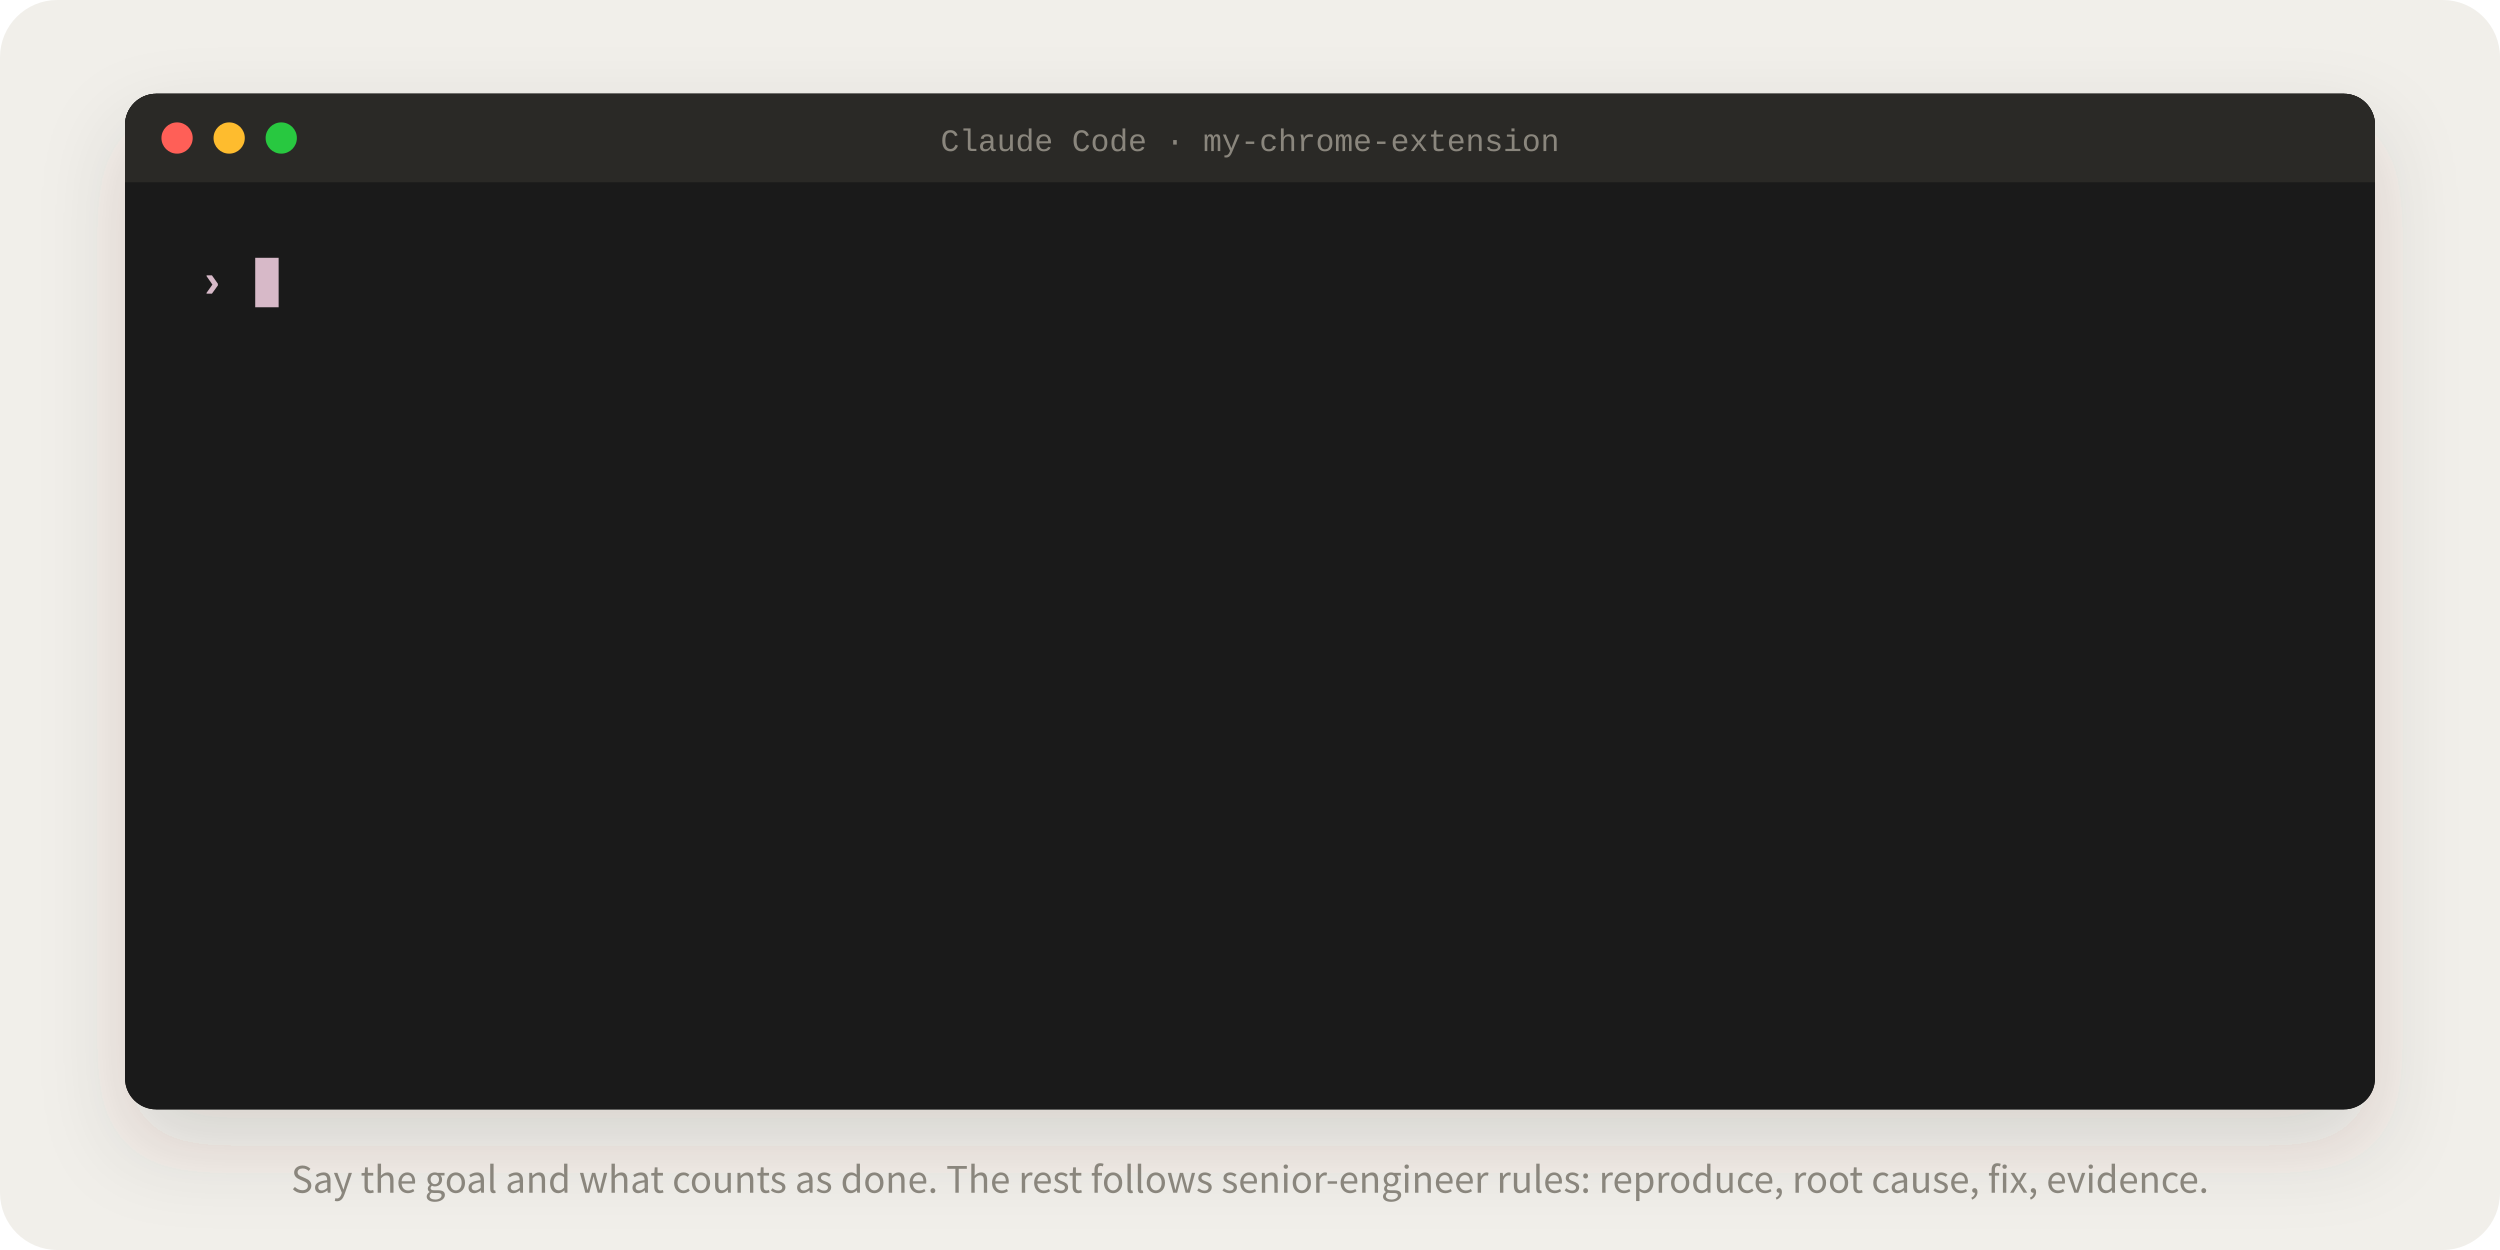
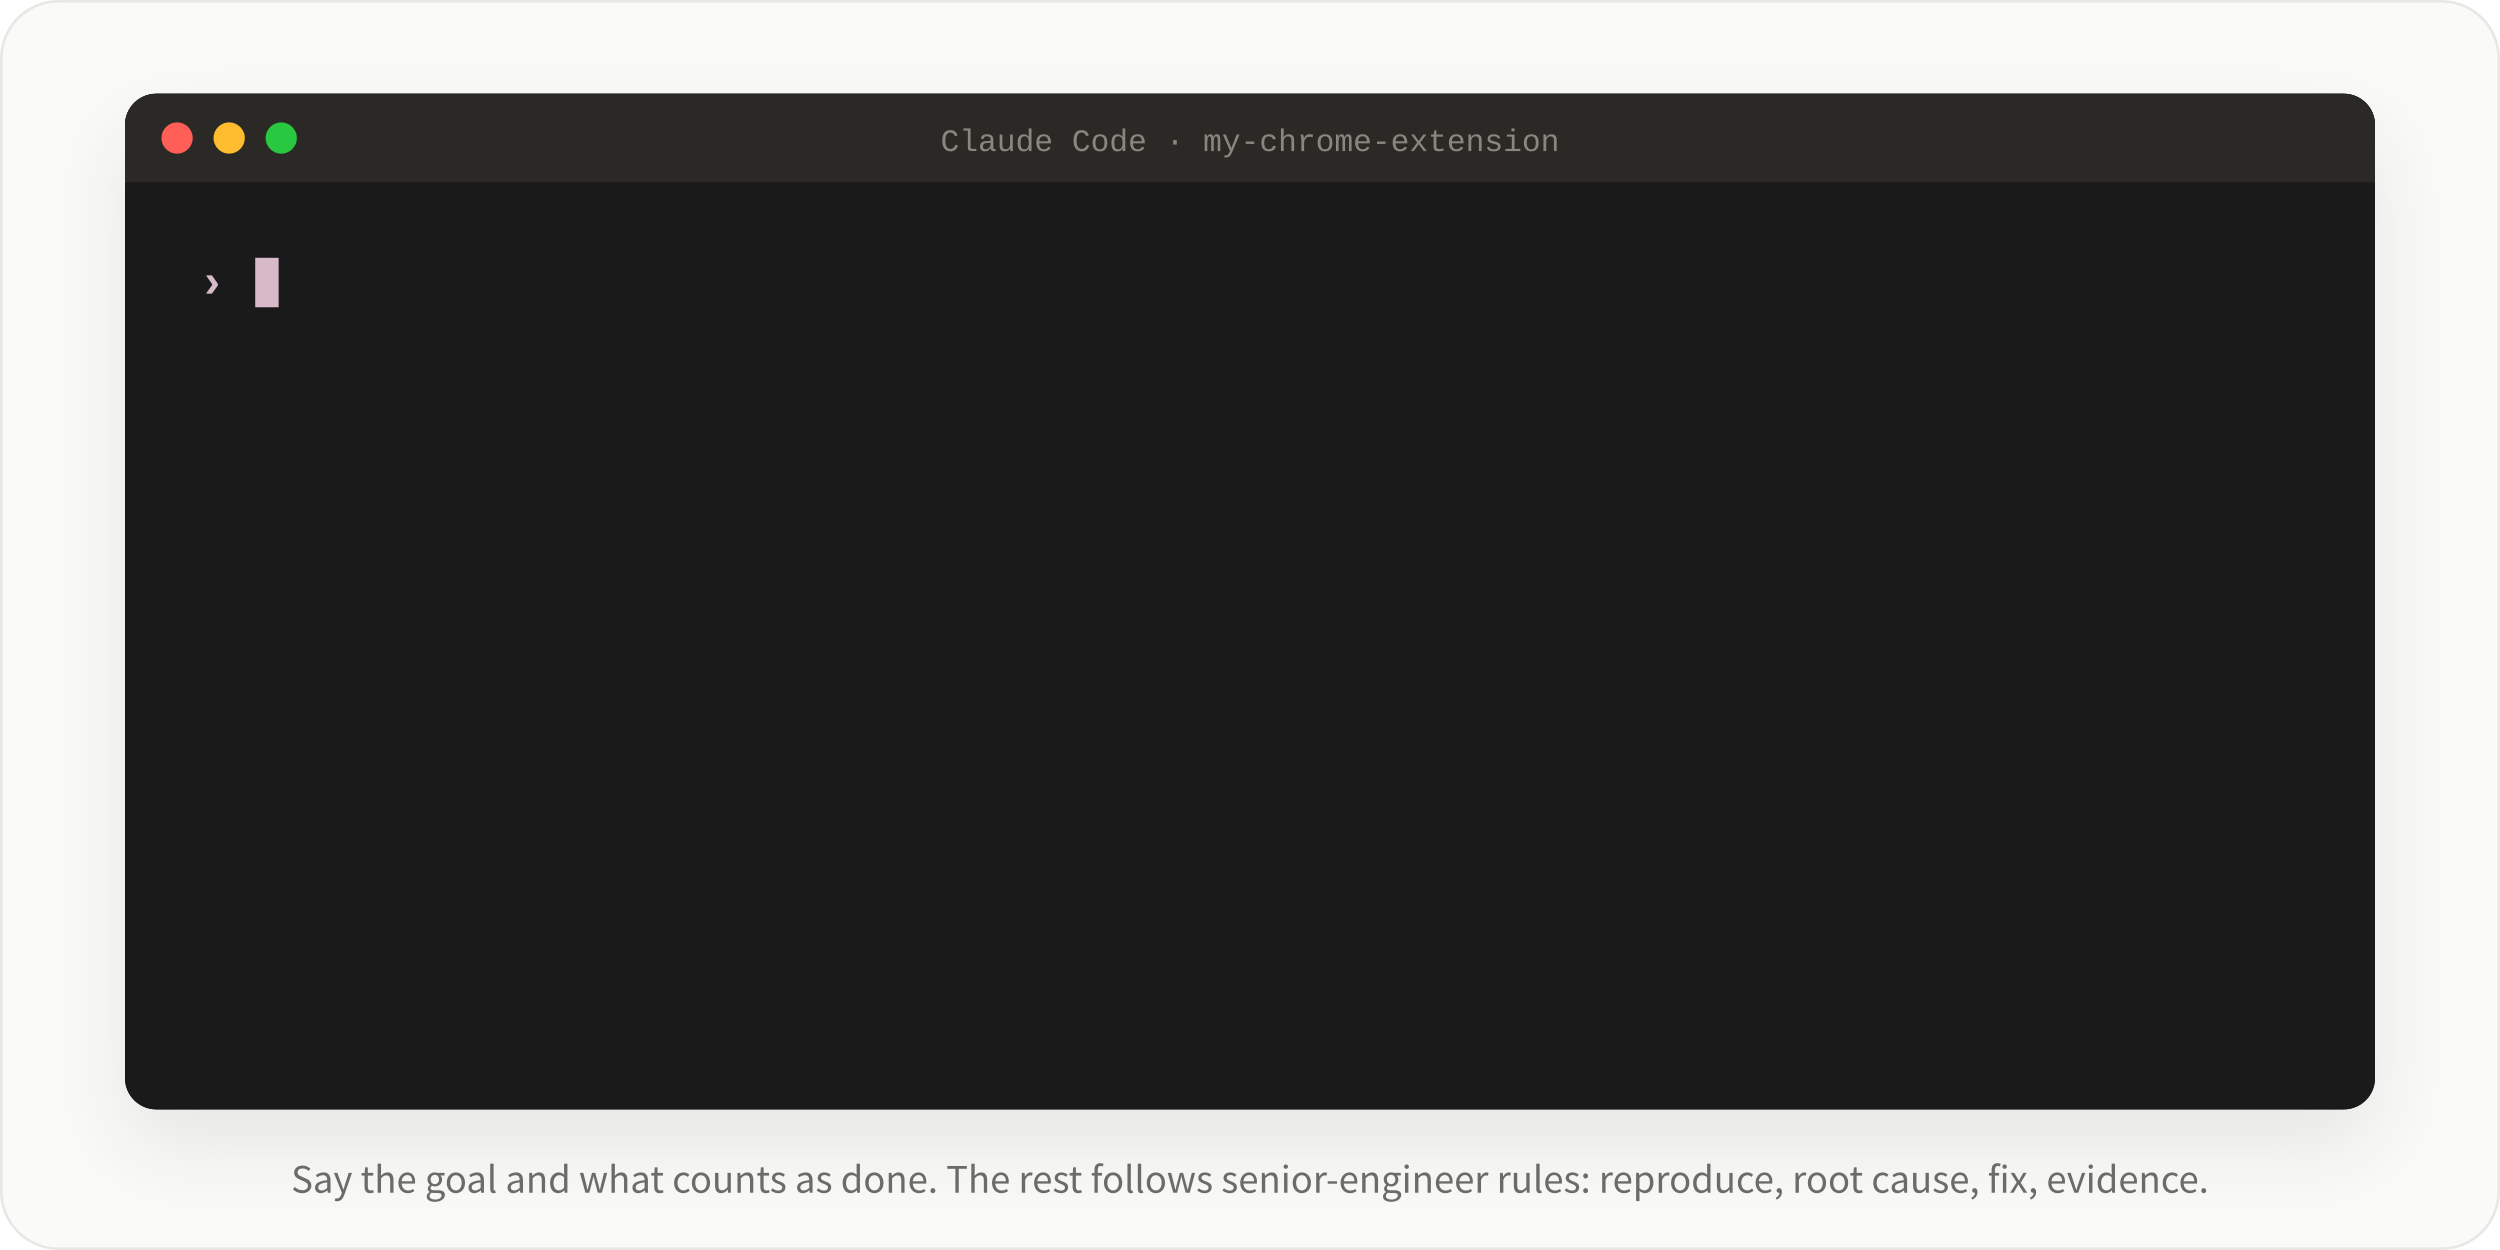
<svg xmlns="http://www.w3.org/2000/svg" viewBox="0 0 960 480" width="960" height="480" role="img" aria-label="Demo: type one /poteto-mode prompt; the AI lists the bug-fix steps, checks them off one by one, and ends with before-and-after evidence">
  <defs>
    <clipPath id="win">
      <rect x="48" y="36" width="864" height="390" rx="12" />
    </clipPath>
    <clipPath id="typing">
      <rect x="98" y="92" height="30" width="0">
        <animate attributeName="width" dur="14.0s" repeatCount="indefinite" keyTimes="0;0.02;0.2;1" values="0;0;712;712" />
      </rect>
    </clipPath>
    <filter id="sh" x="-10%" y="-10%" width="120%" height="130%">
-       <feDropShadow dx="0" dy="14" stdDeviation="16" flood-color="#3A3326" flood-opacity=".16" />
+       <feDropShadow dx="0" dy="14" stdDeviation="16" flood-color="#111111" flood-opacity=".09" />
    </filter>
  </defs>
-   <rect x="0" y="0" width="960" height="480" rx="22" fill="#F1EFEA" />
+   <rect x="0.5" y="0.5" width="959" height="479" rx="22" fill="#FAFAF8" stroke="#E9E7E4" />
  <rect x="48" y="36" width="864" height="390" rx="12" fill="#000" opacity=".9" filter="url(#sh)" />
  <g clip-path="url(#win)">
    <rect x="48" y="36" width="864" height="390" rx="0" fill="#1A1A1A" />
    <rect x="48" y="36" width="864" height="34" rx="0" fill="#2A2926" />
    <circle cx="68" cy="53" r="6" fill="#FF5F57" />
    <circle cx="88" cy="53" r="6" fill="#FEBC2E" />
    <circle cx="108" cy="53" r="6" fill="#28C840" />
    <text x="480.0" y="58" font-family="ui-monospace,'SF Mono',Menlo,Consolas,'Liberation Mono',monospace" font-size="12" font-weight="400" fill="#8A867D" text-anchor="middle">Claude Code · my-chrome-extension</text>
    <text x="76" y="114" font-family="ui-monospace,'SF Mono',Menlo,Consolas,'Liberation Mono',monospace" font-size="18" font-weight="700" fill="#D7B9C8" text-anchor="start">›</text>
    <g clip-path="url(#typing)">
      <text x="98" y="114" font-family="ui-monospace,'SF Mono',Menlo,Consolas,'Liberation Mono',monospace" font-size="16" font-weight="500" fill="#E6E4DC" text-anchor="start">/poteto-mode Favorites duplicate after a refresh. Reproduce, fix, verify.</text>
    </g>
    <rect x="98" y="99" width="9" height="19" fill="#D7B9C8">
      <animate attributeName="x" dur="14.0s" repeatCount="indefinite" keyTimes="0;0.02;0.2;1" values="98;98;810;810" />
      <animate attributeName="opacity" dur="1s" repeatCount="indefinite" values="1;1;0;0" keyTimes="0;0.5;0.5;1" />
    </rect>
    <g opacity="0">
      <animate attributeName="opacity" dur="14.0s" repeatCount="indefinite" keyTimes="0;0.229;0.254;0.943;0.968;1" values="0.0;0.0;1;1;0.0;0.0" />
      <text x="98" y="154" font-family="ui-monospace,'SF Mono',Menlo,Consolas,'Liberation Mono',monospace" font-size="13.5" font-weight="400" fill="#8A867D" text-anchor="start">Goal: no duplicates. Matched the fix-a-bug playbook.</text>
    </g>
    <g opacity="0">
      <animate attributeName="opacity" dur="14.0s" repeatCount="indefinite" keyTimes="0;0.286;0.311;0.943;0.968;1" values="0.0;0.0;1;1;0.0;0.0" />
      <rect x="98" y="176" width="24" height="24" rx="5" fill="none" stroke="#55524B" stroke-width="1.5" />
-       <path d="M104,188 l5,5 l8,-10" fill="none" stroke="#EBD6D3" stroke-width="2.4" stroke-linecap="round" stroke-linejoin="round" stroke-dasharray="20" stroke-dashoffset="20">
+       <path d="M104,188 l5,5 l8,-10" fill="none" stroke="#FBE3E0" stroke-width="2.4" stroke-linecap="round" stroke-linejoin="round" stroke-dasharray="20" stroke-dashoffset="20">
        <animate attributeName="stroke-dashoffset" dur="14.0s" repeatCount="indefinite" keyTimes="0;0.321;0.35;1" values="20;20;0;0" />
      </path>
-       <text x="136" y="194" font-family="-apple-system,BlinkMacSystemFont,'PingFang SC','Hiragino Sans GB','Noto Sans CJK SC','Microsoft YaHei',sans-serif" font-size="15" font-weight="700" fill="#EBD6D3" text-anchor="start">Reproduce</text>
+       <text x="136" y="194" font-family="-apple-system,BlinkMacSystemFont,'PingFang SC','Hiragino Sans GB','Noto Sans CJK SC','Microsoft YaHei',sans-serif" font-size="15" font-weight="700" fill="#FBE3E0" text-anchor="start">Reproduce</text>
      <text x="232" y="194" font-family="ui-monospace,'SF Mono',Menlo,Consolas,'Liberation Mono',monospace" font-size="13.5" font-weight="400" fill="#E6E4DC" text-anchor="start">Ten fast clicks: 2 entries in storage</text>
    </g>
    <g opacity="0">
      <animate attributeName="opacity" dur="14.0s" repeatCount="indefinite" keyTimes="0;0.364;0.389;0.943;0.968;1" values="0.0;0.0;1;1;0.0;0.0" />
      <rect x="98" y="218" width="24" height="24" rx="5" fill="none" stroke="#55524B" stroke-width="1.5" />
-       <path d="M104,230 l5,5 l8,-10" fill="none" stroke="#EFDFC9" stroke-width="2.4" stroke-linecap="round" stroke-linejoin="round" stroke-dasharray="20" stroke-dashoffset="20">
+       <path d="M104,230 l5,5 l8,-10" fill="none" stroke="#FCEAD2" stroke-width="2.4" stroke-linecap="round" stroke-linejoin="round" stroke-dasharray="20" stroke-dashoffset="20">
        <animate attributeName="stroke-dashoffset" dur="14.0s" repeatCount="indefinite" keyTimes="0;0.4;0.429;1" values="20;20;0;0" />
      </path>
-       <text x="136" y="236" font-family="-apple-system,BlinkMacSystemFont,'PingFang SC','Hiragino Sans GB','Noto Sans CJK SC','Microsoft YaHei',sans-serif" font-size="15" font-weight="700" fill="#EFDFC9" text-anchor="start">Root cause</text>
+       <text x="136" y="236" font-family="-apple-system,BlinkMacSystemFont,'PingFang SC','Hiragino Sans GB','Noto Sans CJK SC','Microsoft YaHei',sans-serif" font-size="15" font-weight="700" fill="#FCEAD2" text-anchor="start">Root cause</text>
      <text x="232" y="236" font-family="ui-monospace,'SF Mono',Menlo,Consolas,'Liberation Mono',monospace" font-size="13.5" font-weight="400" fill="#E6E4DC" text-anchor="start">/how: two clicks write at once, no check</text>
    </g>
    <g opacity="0">
      <animate attributeName="opacity" dur="14.0s" repeatCount="indefinite" keyTimes="0;0.443;0.468;0.943;0.968;1" values="0.0;0.0;1;1;0.0;0.0" />
      <rect x="98" y="260" width="24" height="24" rx="5" fill="none" stroke="#55524B" stroke-width="1.5" />
-       <path d="M104,272 l5,5 l8,-10" fill="none" stroke="#DDE7D3" stroke-width="2.4" stroke-linecap="round" stroke-linejoin="round" stroke-dasharray="20" stroke-dashoffset="20">
+       <path d="M104,272 l5,5 l8,-10" fill="none" stroke="#E2F1DC" stroke-width="2.4" stroke-linecap="round" stroke-linejoin="round" stroke-dasharray="20" stroke-dashoffset="20">
        <animate attributeName="stroke-dashoffset" dur="14.0s" repeatCount="indefinite" keyTimes="0;0.479;0.507;1" values="20;20;0;0" />
      </path>
-       <text x="136" y="278" font-family="-apple-system,BlinkMacSystemFont,'PingFang SC','Hiragino Sans GB','Noto Sans CJK SC','Microsoft YaHei',sans-serif" font-size="15" font-weight="700" fill="#DDE7D3" text-anchor="start">Fix</text>
+       <text x="136" y="278" font-family="-apple-system,BlinkMacSystemFont,'PingFang SC','Hiragino Sans GB','Noto Sans CJK SC','Microsoft YaHei',sans-serif" font-size="15" font-weight="700" fill="#E2F1DC" text-anchor="start">Fix</text>
      <text x="232" y="278" font-family="ui-monospace,'SF Mono',Menlo,Consolas,'Liberation Mono',monospace" font-size="13.5" font-weight="400" fill="#E6E4DC" text-anchor="start">Dedupe on write instead of hiding it</text>
    </g>
    <g opacity="0">
      <animate attributeName="opacity" dur="14.0s" repeatCount="indefinite" keyTimes="0;0.521;0.546;0.943;0.968;1" values="0.0;0.0;1;1;0.0;0.0" />
      <rect x="98" y="302" width="24" height="24" rx="5" fill="none" stroke="#55524B" stroke-width="1.5" />
-       <path d="M104,314 l5,5 l8,-10" fill="none" stroke="#D5EFE5" stroke-width="2.4" stroke-linecap="round" stroke-linejoin="round" stroke-dasharray="20" stroke-dashoffset="20">
+       <path d="M104,314 l5,5 l8,-10" fill="none" stroke="#DCF4EA" stroke-width="2.4" stroke-linecap="round" stroke-linejoin="round" stroke-dasharray="20" stroke-dashoffset="20">
        <animate attributeName="stroke-dashoffset" dur="14.0s" repeatCount="indefinite" keyTimes="0;0.557;0.586;1" values="20;20;0;0" />
      </path>
-       <text x="136" y="320" font-family="-apple-system,BlinkMacSystemFont,'PingFang SC','Hiragino Sans GB','Noto Sans CJK SC','Microsoft YaHei',sans-serif" font-size="15" font-weight="700" fill="#D5EFE5" text-anchor="start">Verify</text>
+       <text x="136" y="320" font-family="-apple-system,BlinkMacSystemFont,'PingFang SC','Hiragino Sans GB','Noto Sans CJK SC','Microsoft YaHei',sans-serif" font-size="15" font-weight="700" fill="#DCF4EA" text-anchor="start">Verify</text>
      <text x="232" y="320" font-family="ui-monospace,'SF Mono',Menlo,Consolas,'Liberation Mono',monospace" font-size="13.5" font-weight="400" fill="#E6E4DC" text-anchor="start">Ten more clicks: only 1 entry in storage</text>
    </g>
    <g opacity="0">
      <animate attributeName="opacity" dur="14.0s" repeatCount="indefinite" keyTimes="0;0.6;0.625;0.943;0.968;1" values="0.0;0.0;1;1;0.0;0.0" />
      <rect x="98" y="344" width="24" height="24" rx="5" fill="none" stroke="#55524B" stroke-width="1.5" />
-       <path d="M104,356 l5,5 l8,-10" fill="none" stroke="#E0DAEA" stroke-width="2.4" stroke-linecap="round" stroke-linejoin="round" stroke-dasharray="20" stroke-dashoffset="20">
+       <path d="M104,356 l5,5 l8,-10" fill="none" stroke="#ECE6F8" stroke-width="2.4" stroke-linecap="round" stroke-linejoin="round" stroke-dasharray="20" stroke-dashoffset="20">
        <animate attributeName="stroke-dashoffset" dur="14.0s" repeatCount="indefinite" keyTimes="0;0.636;0.664;1" values="20;20;0;0" />
      </path>
-       <text x="136" y="362" font-family="-apple-system,BlinkMacSystemFont,'PingFang SC','Hiragino Sans GB','Noto Sans CJK SC','Microsoft YaHei',sans-serif" font-size="15" font-weight="700" fill="#E0DAEA" text-anchor="start">Open PR</text>
+       <text x="136" y="362" font-family="-apple-system,BlinkMacSystemFont,'PingFang SC','Hiragino Sans GB','Noto Sans CJK SC','Microsoft YaHei',sans-serif" font-size="15" font-weight="700" fill="#ECE6F8" text-anchor="start">Open PR</text>
      <text x="232" y="362" font-family="ui-monospace,'SF Mono',Menlo,Consolas,'Liberation Mono',monospace" font-size="13.5" font-weight="400" fill="#E6E4DC" text-anchor="start">Repro commit first, then the fix</text>
    </g>
    <g opacity="0">
      <animate attributeName="opacity" dur="14.0s" repeatCount="indefinite" keyTimes="0;0.714;0.739;0.943;0.968;1" values="0.0;0.0;1;1;0.0;0.0" />
      <rect x="608" y="154" width="250" height="150" rx="10" fill="#24231F" stroke="#3A3833" />
      <text x="626" y="184" font-family="-apple-system,BlinkMacSystemFont,'PingFang SC','Hiragino Sans GB','Noto Sans CJK SC','Microsoft YaHei',sans-serif" font-size="13" font-weight="700" fill="#D7B9C8" text-anchor="start">Evidence</text>
      <text x="626" y="218" font-family="-apple-system,BlinkMacSystemFont,'PingFang SC','Hiragino Sans GB','Noto Sans CJK SC','Microsoft YaHei',sans-serif" font-size="13" font-weight="400" fill="#8A867D" text-anchor="start">Before</text>
      <text x="840" y="218" font-family="ui-monospace,'SF Mono',Menlo,Consolas,'Liberation Mono',monospace" font-size="20" font-weight="700" fill="#B5655B" text-anchor="end">2 items</text>
      <text x="626" y="252" font-family="-apple-system,BlinkMacSystemFont,'PingFang SC','Hiragino Sans GB','Noto Sans CJK SC','Microsoft YaHei',sans-serif" font-size="13" font-weight="400" fill="#8A867D" text-anchor="start">After</text>
      <text x="840" y="252" font-family="ui-monospace,'SF Mono',Menlo,Consolas,'Liberation Mono',monospace" font-size="20" font-weight="700" fill="#9CC59E" text-anchor="end">1 item</text>
      <text x="626" y="286" font-family="ui-monospace,'SF Mono',Menlo,Consolas,'Liberation Mono',monospace" font-size="12.5" font-weight="500" fill="#E6E4DC" text-anchor="start">prove it works ✓</text>
    </g>
  </g>
-   <text x="480.0" y="458" font-family="-apple-system,BlinkMacSystemFont,'PingFang SC','Hiragino Sans GB','Noto Sans CJK SC','Microsoft YaHei',sans-serif" font-size="14" font-weight="400" fill="#8A867D" text-anchor="middle">Say the goal and what counts as done. The rest follows senior-engineer rules: reproduce, root cause, fix, evidence.</text>
+   <text x="480.0" y="458" font-family="-apple-system,BlinkMacSystemFont,'PingFang SC','Hiragino Sans GB','Noto Sans CJK SC','Microsoft YaHei',sans-serif" font-size="14" font-weight="400" fill="#6D6B67" text-anchor="middle">Say the goal and what counts as done. The rest follows senior-engineer rules: reproduce, root cause, fix, evidence.</text>
</svg>
